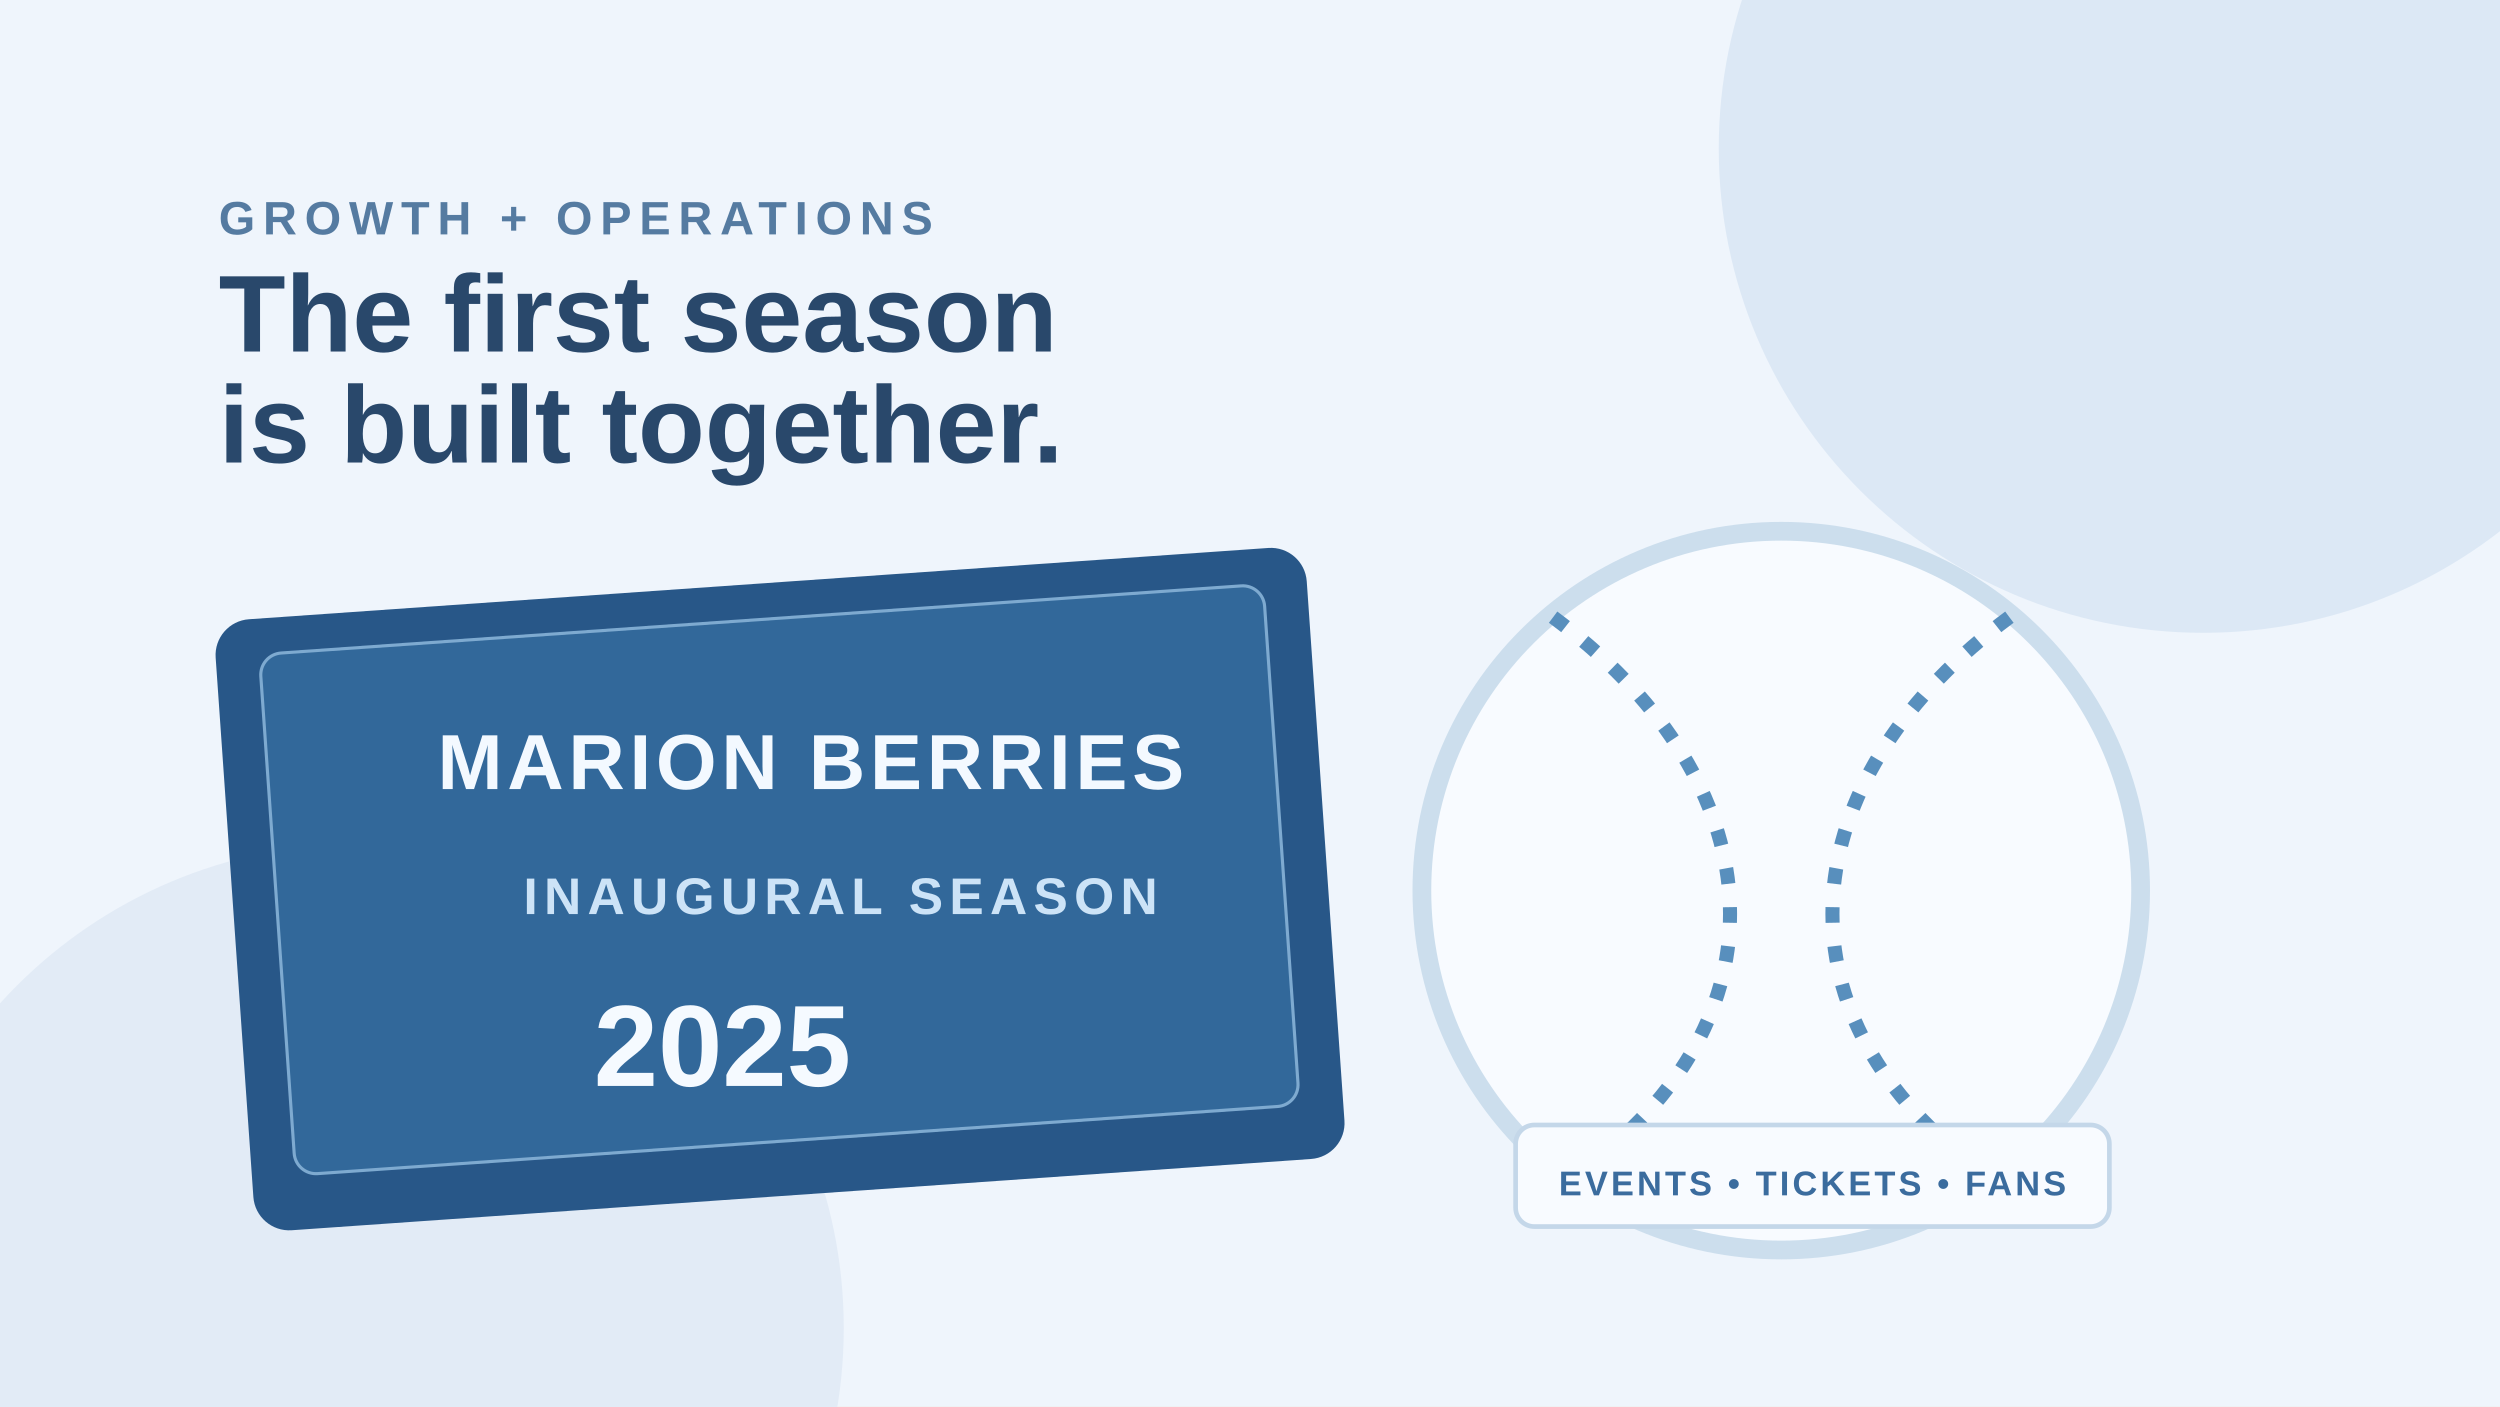
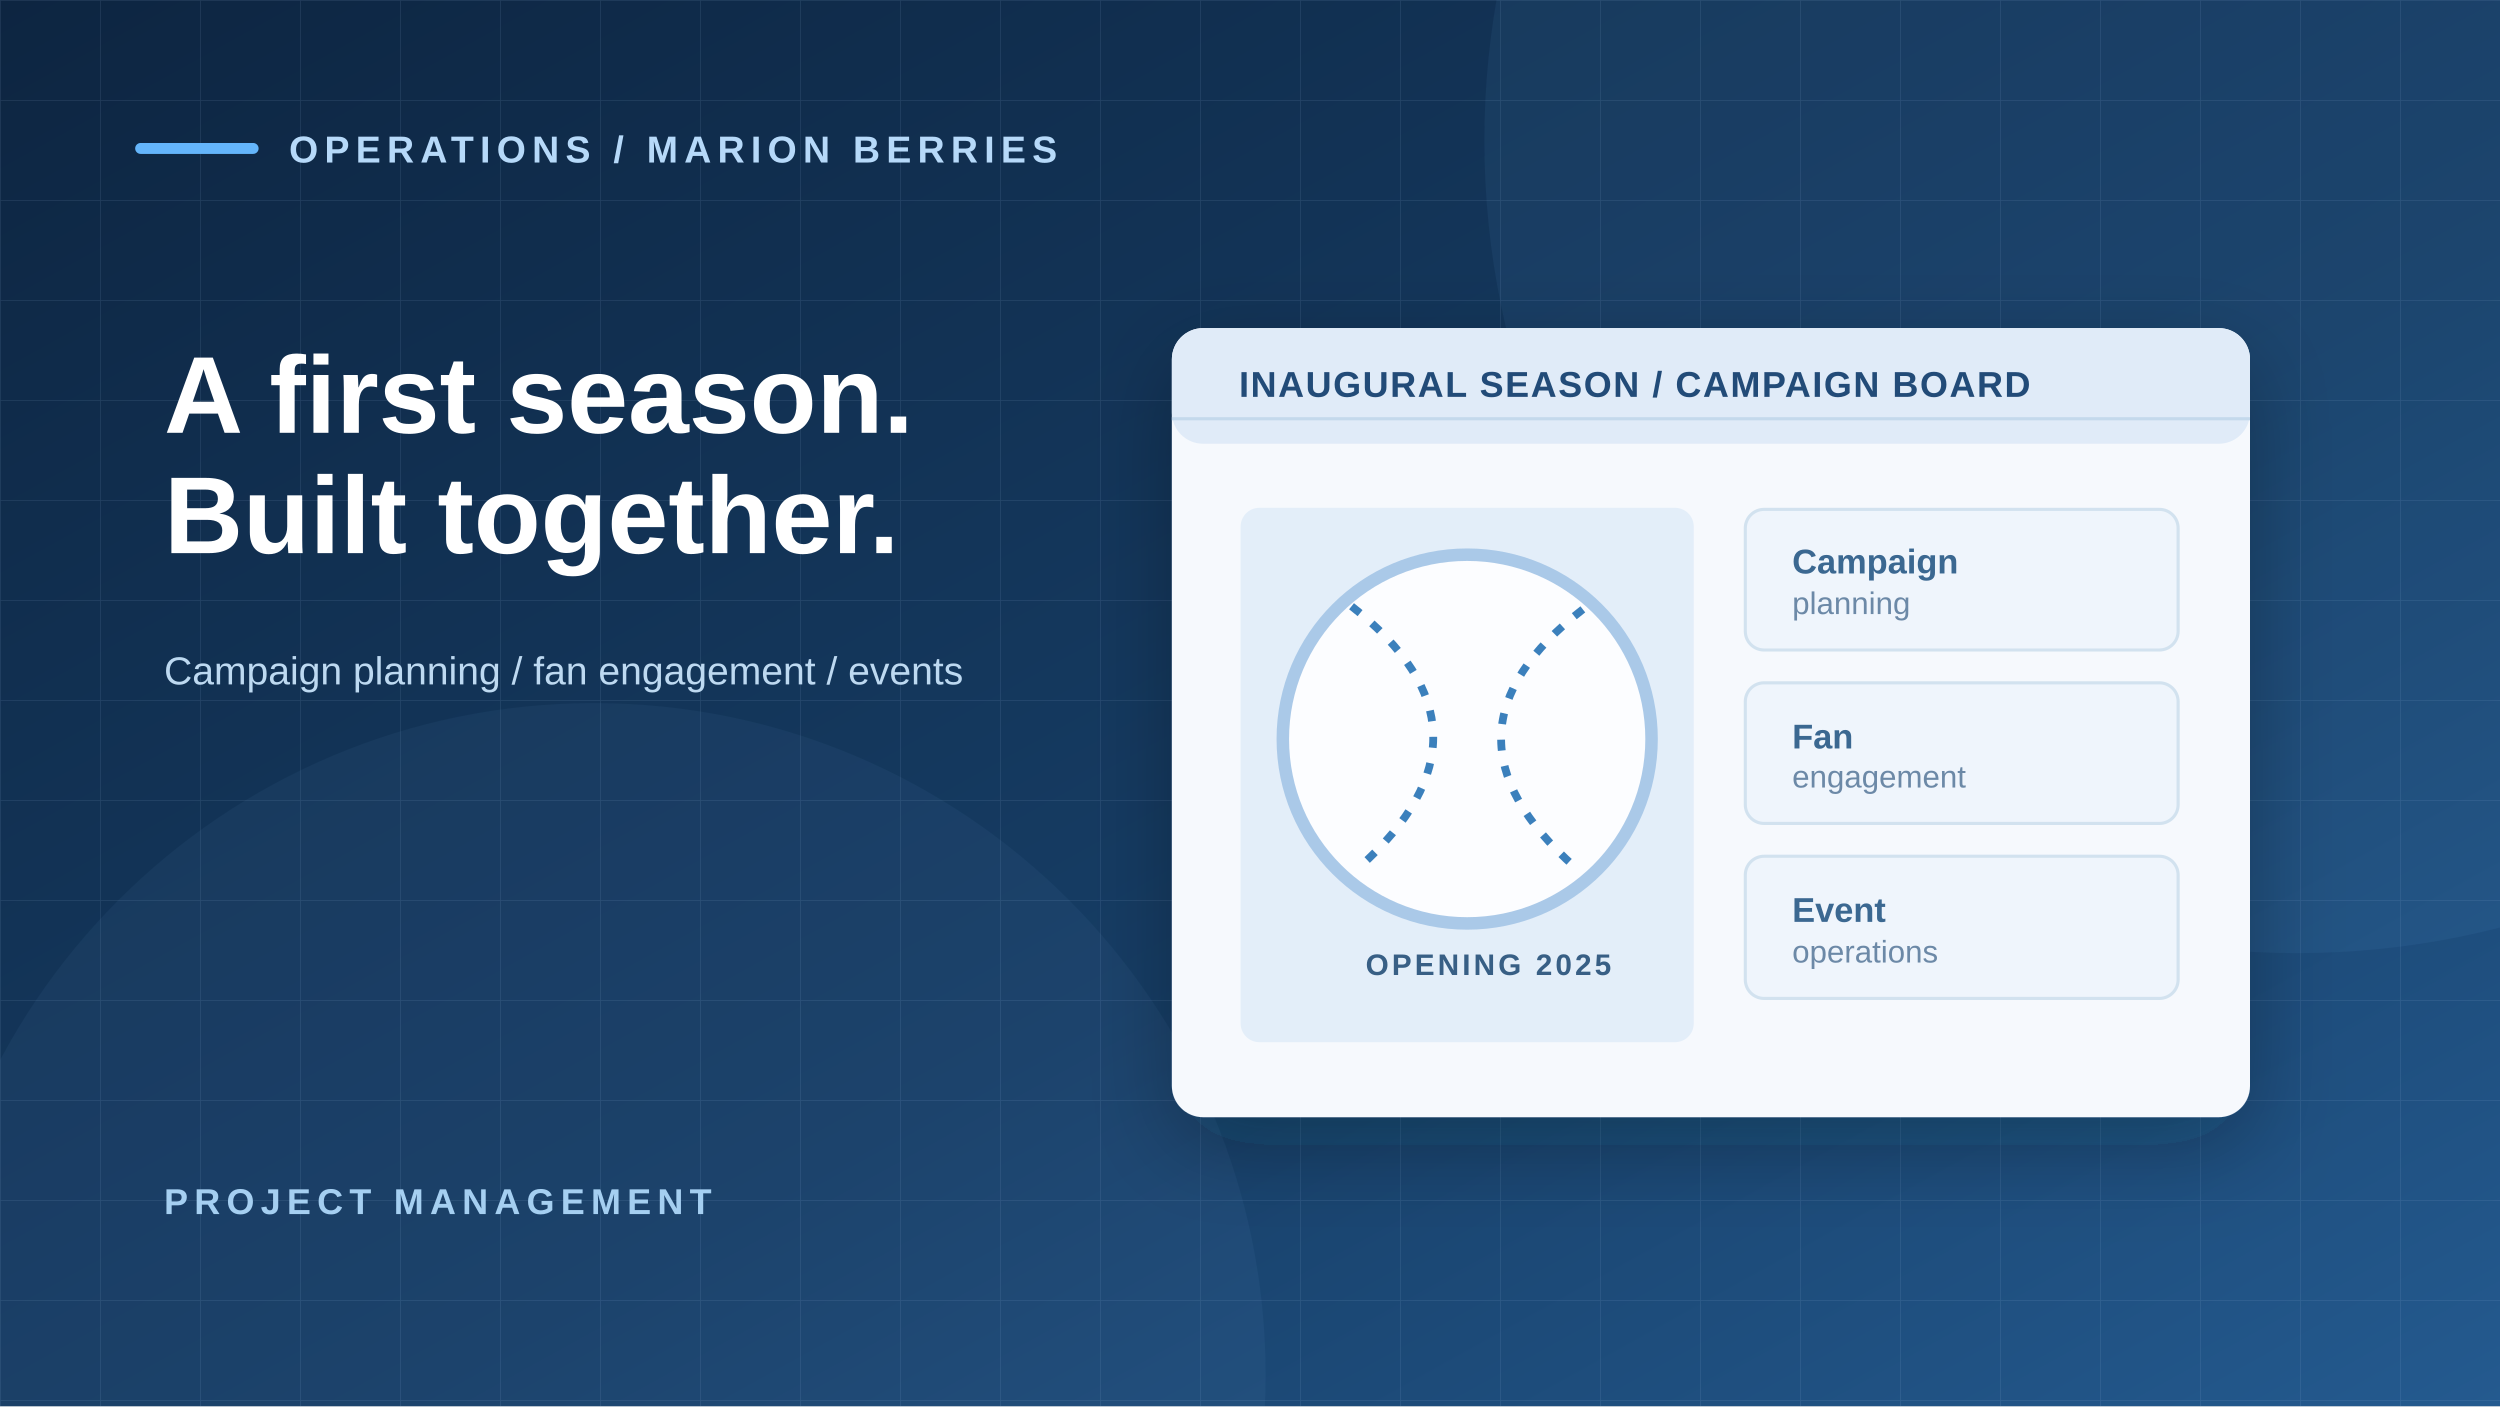
- <svg xmlns="http://www.w3.org/2000/svg" viewBox="0 0 1600 900" role="img" aria-labelledby="title desc">
-   <rect width="1600" height="900" fill="#eff5fc" />
-   <circle cx="1410" cy="95" r="310" fill="#dce8f5" />
-   <circle cx="230" cy="850" r="310" fill="#e2ebf6" />
-   <text x="140" y="150" font-family="Arial,Helvetica,sans-serif" font-size="30" font-weight="700" fill="#557ba1" letter-spacing="5">GROWTH + OPERATIONS</text>
-   <text x="140" y="225" font-family="Arial,Helvetica,sans-serif" font-size="70" font-weight="600" fill="#29486b">The first season</text>
-   <text x="140" y="296" font-family="Arial,Helvetica,sans-serif" font-size="70" font-weight="600" fill="#29486b">is built together.</text>
-   <rect x="150" y="373" width="700" height="392" rx="23" fill="#285788" transform="rotate(-4 500 580)" />
-   <rect x="178" y="396" width="644" height="334" rx="14" fill="#32689a" transform="rotate(-4 500 580)" stroke="#7eaad0" stroke-width="2" />
-   <text x="280" y="505" font-family="Arial,Helvetica,sans-serif" font-size="50" font-weight="700" fill="#f3f9ff" letter-spacing="3">MARION BERRIES</text>
-   <text x="335" y="585" font-family="Arial,Helvetica,sans-serif" font-size="33" font-weight="700" fill="#cce3f7" letter-spacing="4">INAUGURAL SEASON</text>
-   <text x="380" y="695" font-family="Arial,Helvetica,sans-serif" font-size="74" font-weight="700" fill="#f5faff">2025</text>
-   <circle cx="1140" cy="570" r="230" fill="#f8fbff" stroke="#ccdeed" stroke-width="12" />
-   <path d="M994 395c135 100 155 245 29 346M1286 395c-135 100-155 245-29 346" fill="none" stroke="#588fbd" stroke-width="9" stroke-dasharray="10 15" />
-   <rect x="970" y="720" width="380" height="65" rx="12" fill="#f8fbff" stroke="#c4d7e9" stroke-width="3" />
-   <text x="1160" y="765" font-family="Arial,Helvetica,sans-serif" font-size="22" font-weight="700" fill="#3b6c9e" text-anchor="middle" letter-spacing="2">EVENTS • TICKETS • FANS</text>
+ <svg xmlns="http://www.w3.org/2000/svg" viewBox="0 0 1600 900" role="img" aria-label="OPERATIONS  /  MARION BERRIES">
+   <defs>
+     <linearGradient id="bg" x1="0" y1="0" x2="1" y2="1">
+       <stop stop-color="#0d2541" />
+       <stop offset=".58" stop-color="#163d65" />
+       <stop offset="1" stop-color="#245a8f" />
+     </linearGradient>
+     <linearGradient id="glass" x1="0" y1="0" x2="1" y2="1">
+       <stop stop-color="#ffffff" />
+       <stop offset="1" stop-color="#dbeafb" />
+     </linearGradient>
+     <pattern id="grid" width="64" height="64" patternUnits="userSpaceOnUse">
+       <path d="M64 0H0V64" fill="none" stroke="#a5c7eb" stroke-width="1" opacity=".13" />
+     </pattern>
+     <filter id="shadow" x="-30%" y="-30%" width="160%" height="160%">
+       <feDropShadow dx="0" dy="18" stdDeviation="28" flood-color="#061526" flood-opacity=".28" />
+     </filter>
+   </defs>
+   <rect width="1600" height="900" fill="url(#bg)" />
+   <rect width="1600" height="900" fill="url(#grid)" />
+   <circle cx="1470" cy="90" r="520" fill="#6daff0" opacity=".07" />
+   <circle cx="380" cy="880" r="430" fill="#8bc9ff" opacity=".05" />
+   <path d="M90 95h72" stroke="#64b5fb" stroke-width="7" stroke-linecap="round" />
+   <text x="185" y="104" fill="#b6d9f9" font-family="Arial,Helvetica,sans-serif" font-size="24" font-weight="700" letter-spacing="4">OPERATIONS  /  MARION BERRIES</text>
+   <text x="105" y="277" fill="#fff" font-family="Arial,Helvetica,sans-serif" font-size="70" font-weight="600">A first season.</text>
+   <text x="105" y="354" fill="#fff" font-family="Arial,Helvetica,sans-serif" font-size="70" font-weight="600">Built together.</text>
+   <text x="105" y="438" fill="#bdd9f1" font-family="Arial,Helvetica,sans-serif" font-size="25" font-weight="500">Campaign planning  /  fan engagement  /  events</text>
+   <g filter="url(#shadow)">
+     <rect x="750" y="210" width="690" height="505" rx="20" fill="#f6f9fd" />
+     <rect x="750" y="210" width="690" height="74" rx="20" fill="#e0ebf8" />
+     <path d="M750 268h690" stroke="#c4d9ec" stroke-width="2" />
+     <text x="793" y="254" fill="#234c78" font-family="Arial,Helvetica,sans-serif" font-size="23" font-weight="700" letter-spacing="1">INAUGURAL SEASON / CAMPAIGN BOARD</text>
+     <rect x="794" y="325" width="290" height="342" rx="12" fill="#e3eef9" />
+     <circle cx="939" cy="473" r="118" fill="#fcfdff" stroke="#aac9e8" stroke-width="8" />
+     <path d="M865 388Q967 468 870 555M1013 390Q911 469 1008 555" stroke="#3b80bc" stroke-width="5" fill="none" stroke-dasharray="7 10" />
+     <text x="874" y="624" fill="#375f85" font-family="Arial,Helvetica,sans-serif" font-size="19" font-weight="700" letter-spacing="2">OPENING 2025</text>
+     <rect x="1117" y="326" width="277" height="90" rx="12" fill="#eff5fc" stroke="#d2e2ef" stroke-width="2" />
+     <text x="1147" y="367" fill="#3a6791" font-family="Arial,Helvetica,sans-serif" font-size="22" font-weight="700">Campaign</text>
+     <text x="1147" y="393" fill="#6c89a7" font-family="Arial,Helvetica,sans-serif" font-size="20" font-weight="500">planning</text>
+     <rect x="1117" y="437" width="277" height="90" rx="12" fill="#eff5fc" stroke="#d2e2ef" stroke-width="2" />
+     <text x="1147" y="479" fill="#3a6791" font-family="Arial,Helvetica,sans-serif" font-size="22" font-weight="700">Fan</text>
+     <text x="1147" y="504" fill="#6c89a7" font-family="Arial,Helvetica,sans-serif" font-size="20" font-weight="500">engagement</text>
+     <rect x="1117" y="548" width="277" height="91" rx="12" fill="#eff5fc" stroke="#d2e2ef" stroke-width="2" />
+     <text x="1147" y="590" fill="#3a6791" font-family="Arial,Helvetica,sans-serif" font-size="22" font-weight="700">Event</text>
+     <text x="1147" y="616" fill="#6c89a7" font-family="Arial,Helvetica,sans-serif" font-size="20" font-weight="500">operations</text>
+   </g>
+   <text x="105" y="777" fill="#a5cff1" font-family="Arial,Helvetica,sans-serif" font-size="23" font-weight="700" letter-spacing="4">PROJECT MANAGEMENT</text>
</svg>
